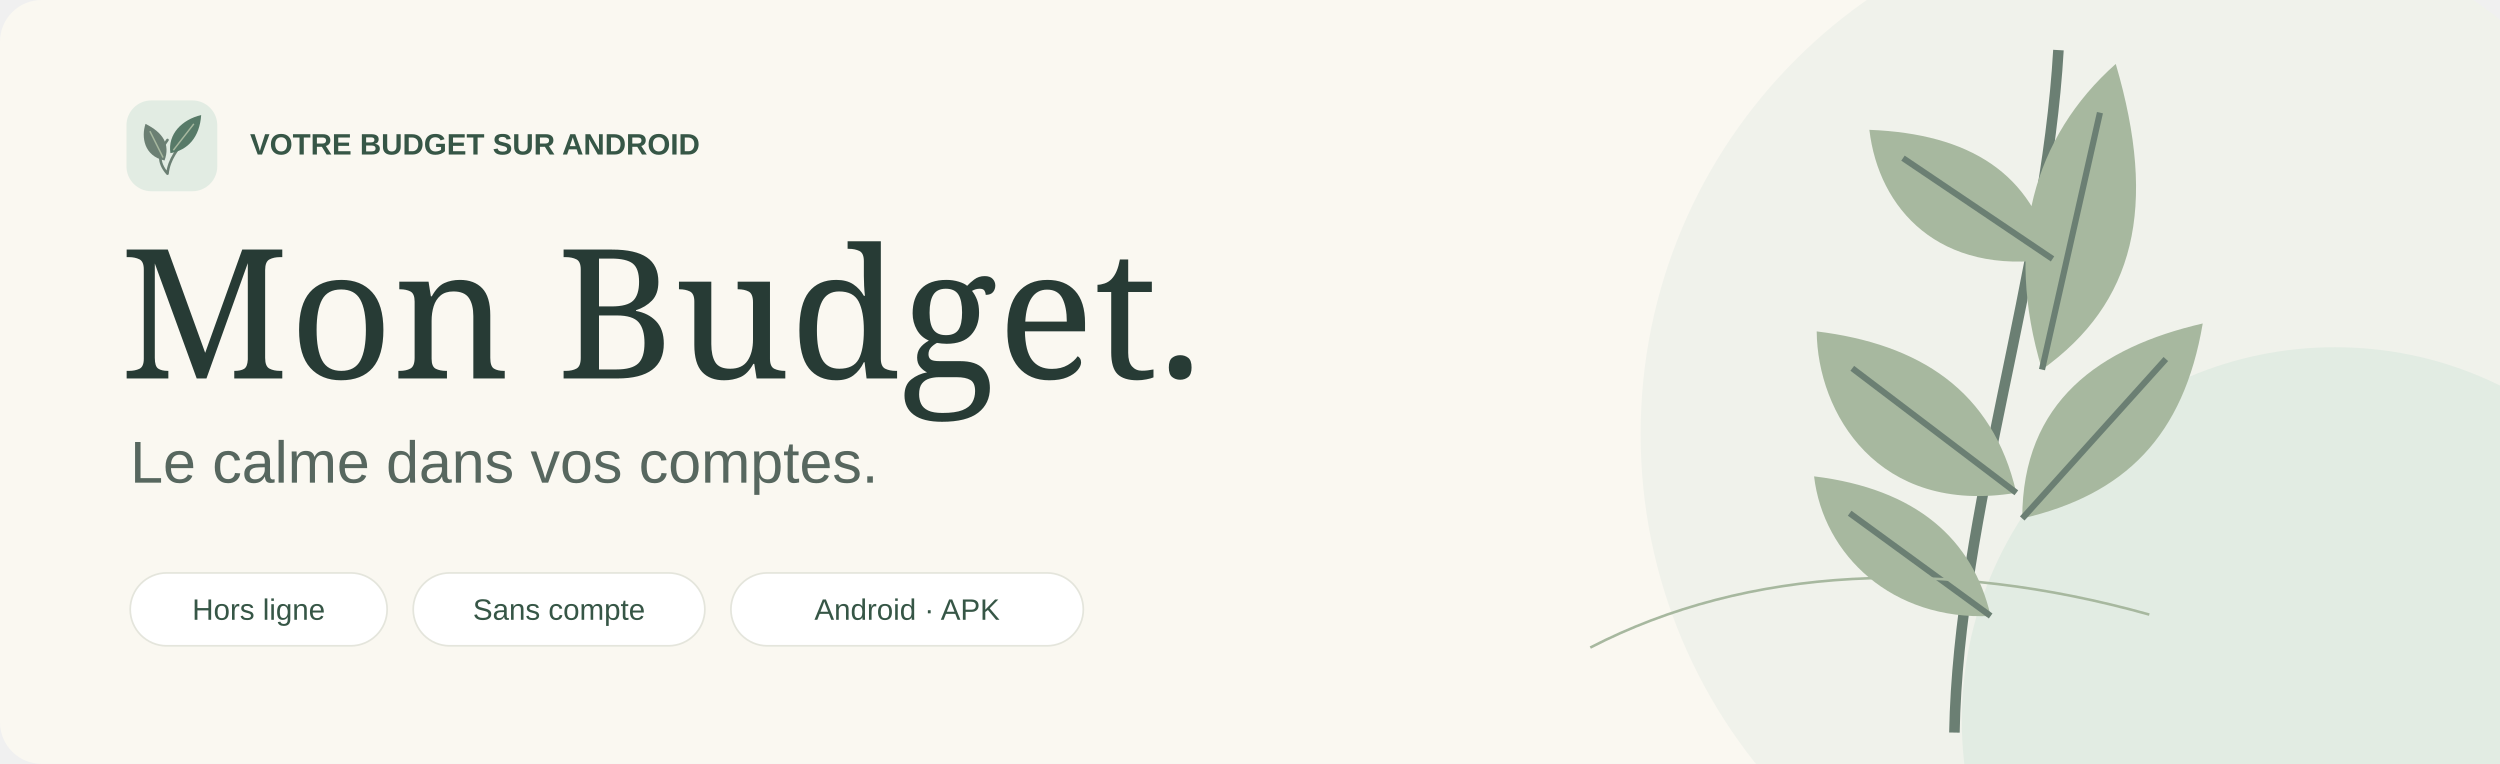
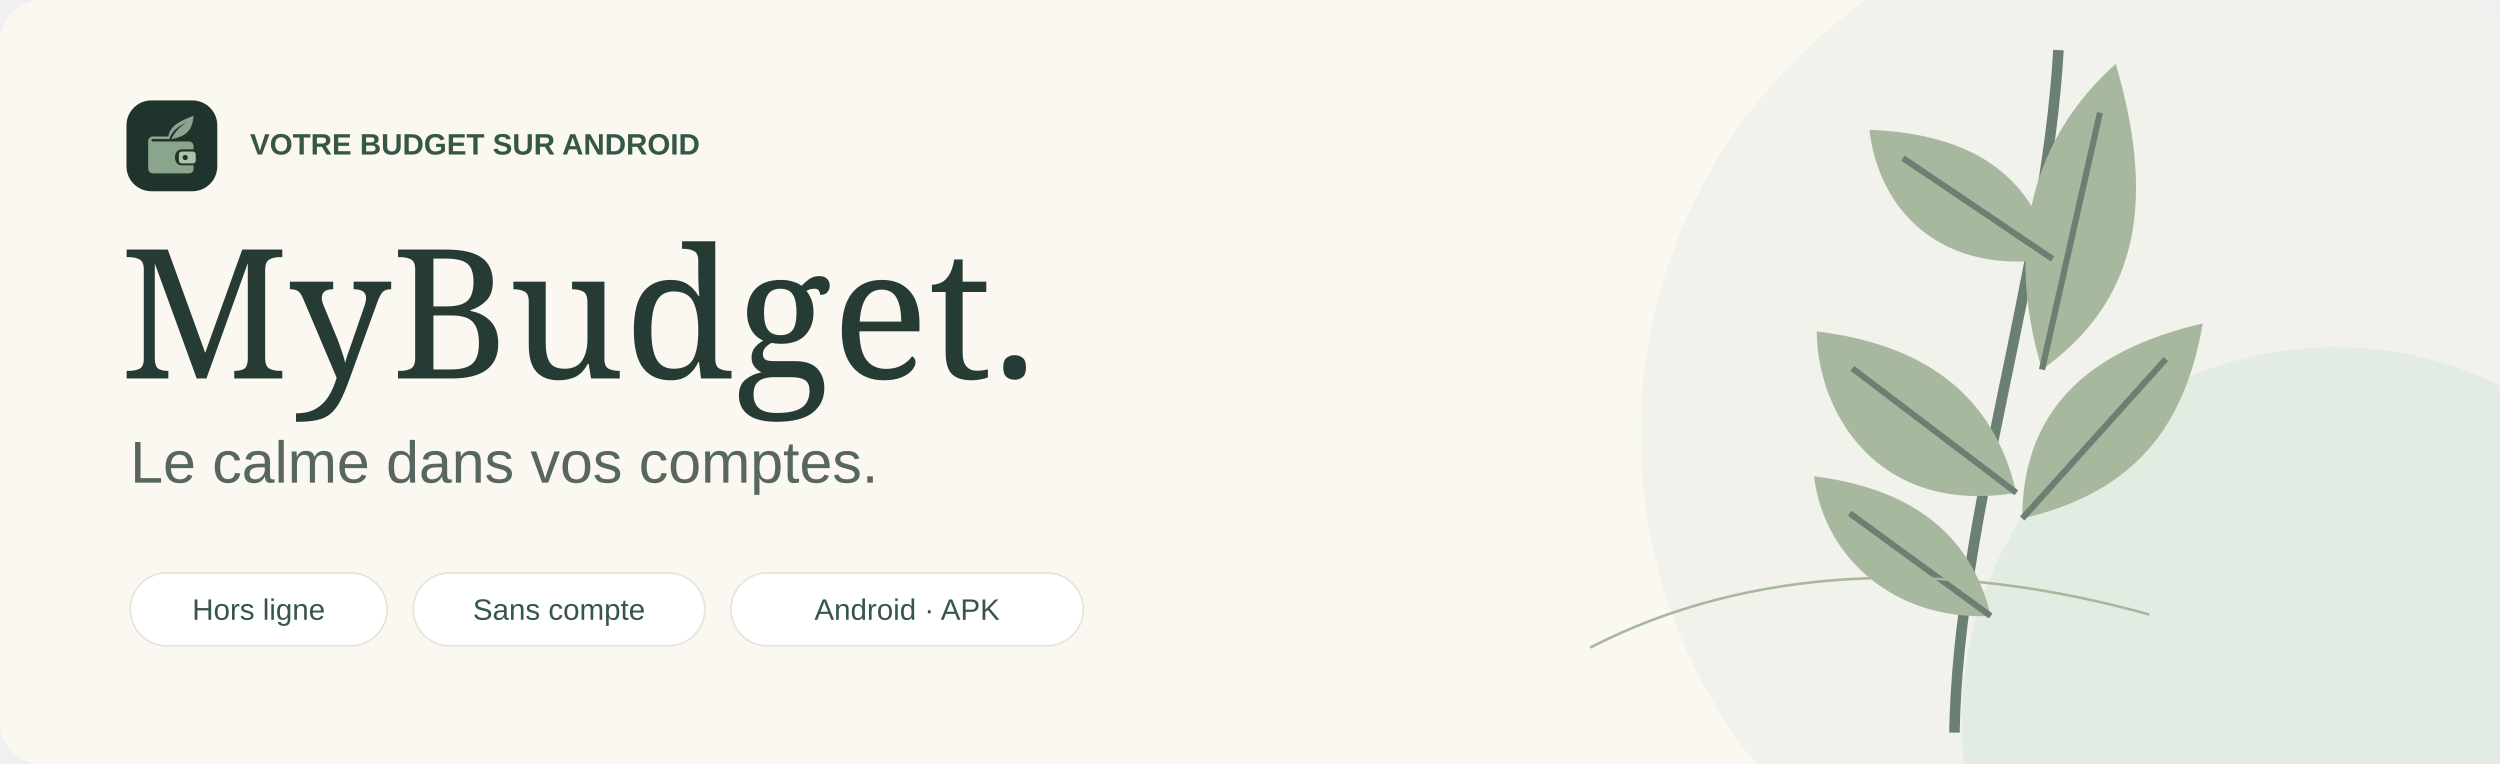
<svg xmlns="http://www.w3.org/2000/svg" width="1440" height="440" viewBox="0 0 1440 440" role="img" aria-labelledby="title desc">
  <defs>
    <symbol id="brand" viewBox="0 0 64 64">
-       <rect x="1" y="1" width="62" height="62" rx="17" fill="#E2ECE3" />
-       <path d="M29 51C22 43 23 36 29 28M29 51C30 41 36 34 43 25" fill="none" stroke="#6B7F73" stroke-width="1.8" stroke-linecap="round" />
-       <path d="M27 42C13 39 11 26 14 17C26 23 31 31 27 42Z" fill="#6B7F73" />
-       <path d="M31 37C29 24 39 14 52 11C51 26 43 35 31 37Z" fill="#577A68" />
-       <path d="M26 40L17 22M33 35L47 17" fill="none" stroke="#A7B89F" />
+       <rect x="1" y="1" width="62" height="62" rx="17" fill="#1E342C" />
+       <path d="M29.4 27.4C29.7 18.3 37.4 15.3 46.8 11.4C46 22.1 41.2 25.7 31.6 27.4C33.7 22.9 37.4 18.7 42.5 15.9C35.1 19 31.5 23 30.3 27.4Z" fill="#8BA58C" />
+       <path d="M19.2 25.6H30V27.4H19.1C17.6 27.4 17.6 29 19.1 29H43.4C45.5 29 46.8 30.4 46.8 32.4V34.4H38.8C32.5 34.4 32.5 45.3 38.8 45.3H46.8V47.5C46.8 49.8 45.5 50.8 43.4 50.8H19.2C17 50.8 15.8 49.3 15.8 47V29.2C15.8 26.8 17.3 25.6 19.2 25.6Z" fill="#8BA58C" />
+       <rect x="36.8" y="35.9" width="11.5" height="8.1" rx="1.9" fill="#B0C2A7" />
+       <circle cx="41.1" cy="40" r="1.8" fill="#1E342C" />
    </symbol>
    <symbol id="sprig" viewBox="0 0 52 80">
      <path d="M11 77C17 53 33 28 40 4" stroke="#6B7F73" stroke-width="1.2" fill="none" />
      <path d="M24 52C8 51 4 38 6 29C17 33 24 40 24 52ZM30 39C29 24 35 13 46 7C47 24 42 34 30 39ZM18 65C7 63 1 54 2 45C13 49 18 56 18 65ZM34 27C21 26 16 17 17 8C28 11 34 17 34 27ZM24 55C27 42 37 38 49 38C44 50 36 55 24 55Z" fill="#A7B89F" />
      <path d="M24 52L9 34M30 39L43 12M18 65L5 50M34 27L20 12M24 55L44 41" stroke="#6B7F73" stroke-width=".7" fill="none" />
    </symbol>
  </defs>
  <g font-family="Arial,sans-serif" fill="#273B35">
    <rect x="0" y="0" width="1440" height="440" rx="24" fill="#FAF8F1" />
    <circle cx="1250" cy="250" r="305" fill="#F0F2EB" />
    <circle cx="1345" cy="415" r="215" fill="#E2ECE3" />
    <use href="#brand" x="72" y="57" width="54" height="54" />
    <text x="144" y="89" font-size="17" fill="#365646" font-weight="600">VOTRE BUDGET SUR ANDROID</text>
-     <text x="69" y="218" font-size="104" font-family="Georgia,serif">Mon Budget.</text>
+     <text x="69" y="218" font-size="104" font-family="Georgia,serif">MyBudget.</text>
    <text x="75" y="278" font-size="34" fill="#57675F">Le calme dans vos comptes.</text>
    <rect x="75" y="330" width="148" height="42" rx="21" fill="#FFFFFF" stroke="#E4E5DC" />
    <text x="149.0" y="357" font-size="17" fill="#365646" text-anchor="middle">Hors ligne</text>
    <rect x="238" y="330" width="168" height="42" rx="21" fill="#FFFFFF" stroke="#E4E5DC" />
    <text x="322.0" y="357" font-size="17" fill="#365646" text-anchor="middle">Sans compte</text>
    <rect x="421" y="330" width="203" height="42" rx="21" fill="#FFFFFF" stroke="#E4E5DC" />
    <text x="522.5" y="357" font-size="17" fill="#365646" text-anchor="middle">Android · APK</text>
    <use href="#sprig" x="1010" y="20" width="295" height="405" transform="rotate(-13 1157 222)" />
    <path d="M916 373c91-47 204-52 322-19" stroke="#A7B89F" stroke-width="1.5" fill="none" />
  </g>
</svg>
